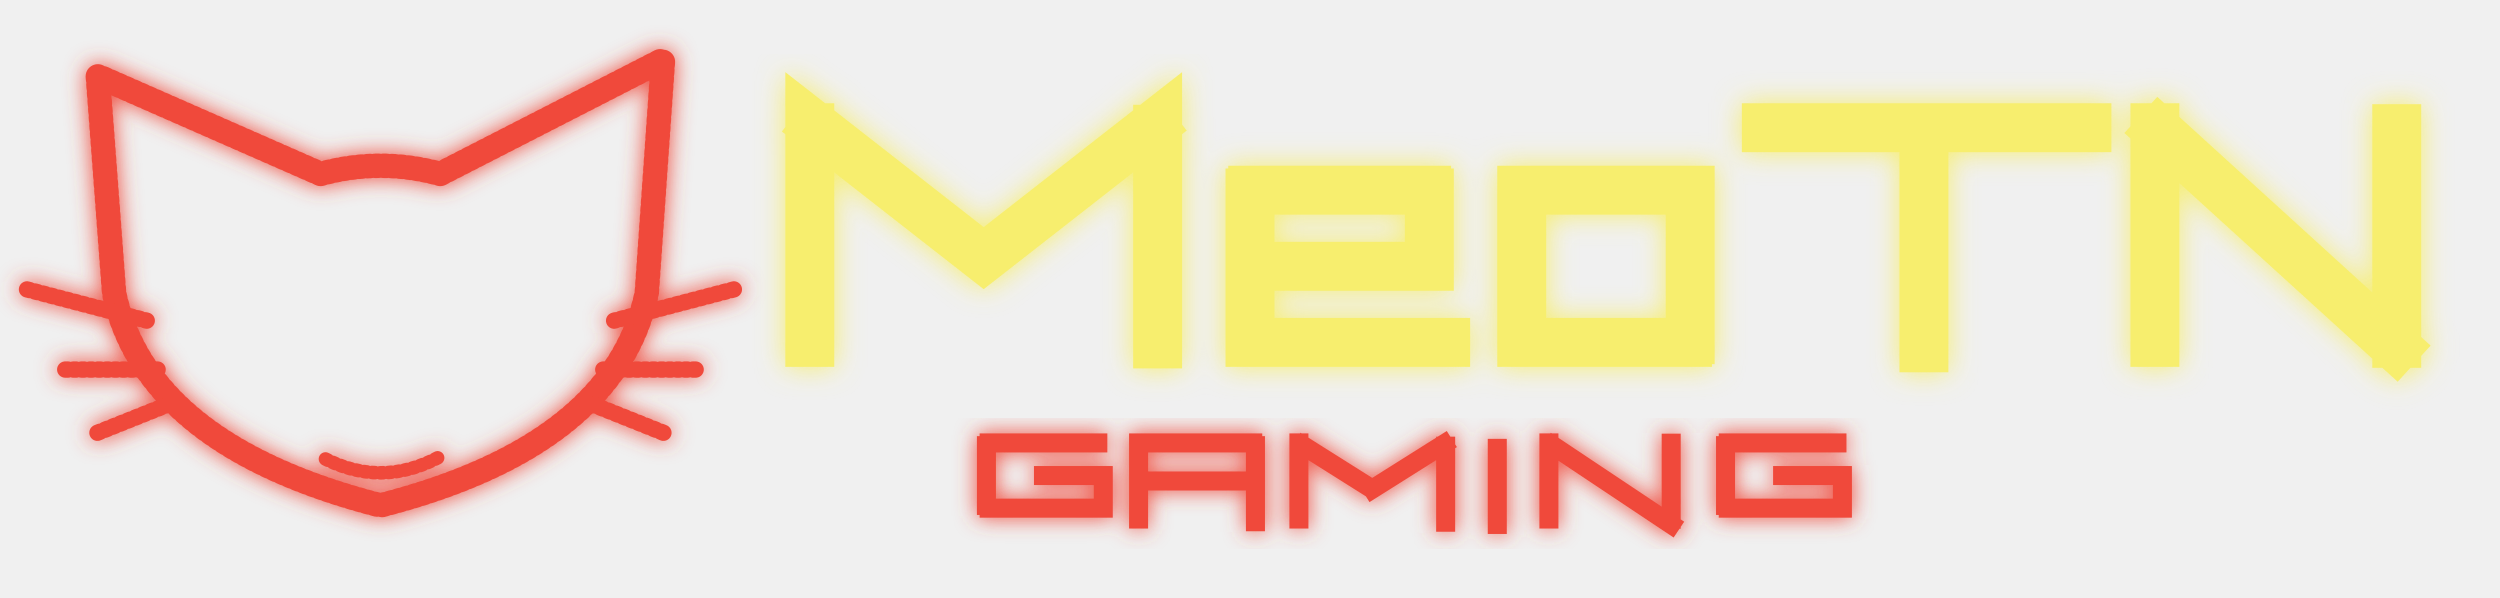
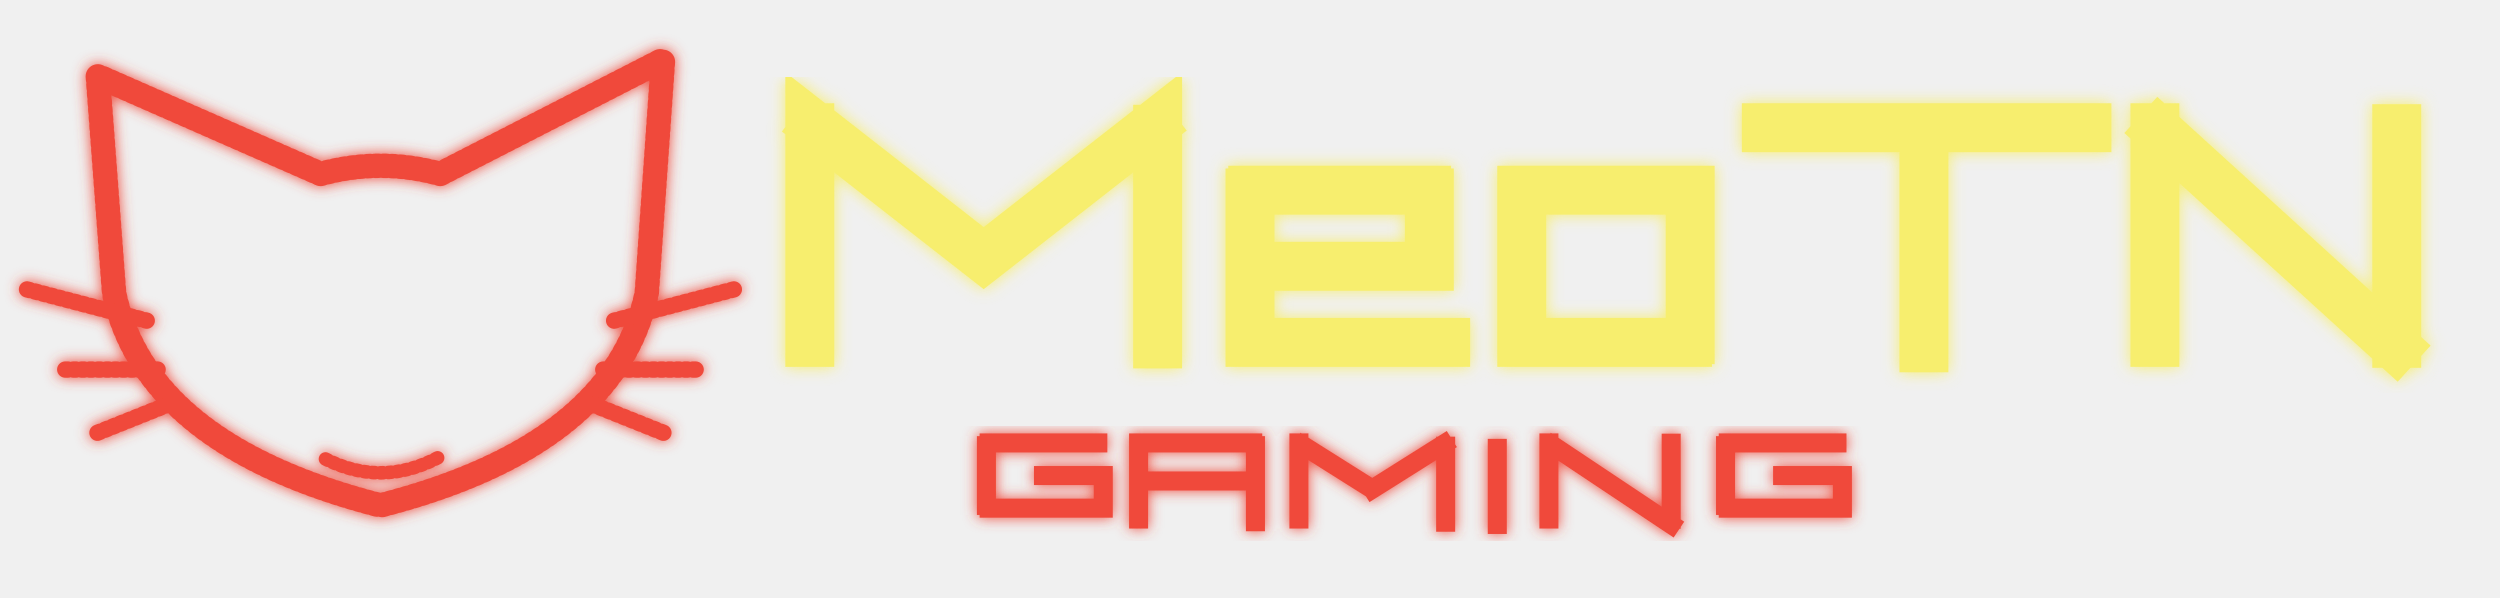
<svg xmlns="http://www.w3.org/2000/svg" viewBox="0 0 920 220" width="920" height="220">
  <defs>
-     <filter id="glowR" x="-30%" y="-30%" width="160%" height="160%">
-       <feGaussianBlur stdDeviation="4" result="b" />
+     <filter id="glowR" x="-20%" y="-20%" width="140%" height="140%">
+       <feGaussianBlur stdDeviation="2.5" result="b" />
      <feMerge>
        <feMergeNode in="b" />
        <feMergeNode in="SourceGraphic" />
      </feMerge>
    </filter>
-     <filter id="glowY" x="-30%" y="-30%" width="160%" height="160%">
-       <feGaussianBlur stdDeviation="5" result="b" />
+     <filter id="glowY" x="-20%" y="-20%" width="140%" height="140%">
+       <feGaussianBlur stdDeviation="3" result="b" />
      <feMerge>
        <feMergeNode in="b" />
        <feMergeNode in="SourceGraphic" />
      </feMerge>
    </filter>
    <linearGradient id="lineL" x1="0" x2="1">
      <stop offset="0" stop-color="#f04a3a" stop-opacity="0" />
      <stop offset="1" stop-color="#f04a3a" />
    </linearGradient>
    <linearGradient id="lineR" x1="0" x2="1">
      <stop offset="0" stop-color="#f04a3a" />
      <stop offset="1" stop-color="#f04a3a" stop-opacity="0" />
    </linearGradient>
  </defs>
  <style>
    .dr { stroke-dasharray: 1 2; stroke-dashoffset: 1; }
    .red { fill: none; stroke: #f04a3a; stroke-linecap: round; stroke-linejoin: round; }
    .yel { fill: none; stroke: #f7ee6e; stroke-linecap: square; stroke-linejoin: miter; stroke-width: 18; }
    .gam { fill: none; stroke: #f04a3a; stroke-linecap: square; stroke-linejoin: miter; stroke-width: 7; }
    .eye { fill: #f04a3a; opacity: 0; animation: keye 12.0s infinite; }
-     .cat { animation: kcat 12.0s infinite; }
    .word { filter: url(#glowY); }
-     .glowtext { animation: breathe 3s ease-in-out infinite; }
-     @keyframes breathe { 0%,100% { opacity: .92; } 50% { opacity: 1; } }
    .ln { transform-box: fill-box; opacity: 0; transform: scaleX(0); animation: kln 12.0s infinite; }
    .ln.l { transform-origin: right center; }
    .ln.r { transform-origin: left center; }
-     .shine { fill: #fff; opacity: 0; mix-blend-mode: overlay; animation: kshine 12.0s infinite; }
+     .shine { fill: #fff; opacity: 0; animation: kshine 12.0s infinite; }
    @keyframes keye{0%,10.833%{opacity:0}13.833%{opacity:1}15.000%{opacity:.3}18.333%{opacity:1}45.833%{opacity:1}46.667%{opacity:.35}47.500%{opacity:1}75.000%{opacity:1}82.500%{opacity:0}100%{opacity:0}}
    @keyframes kln{0%,26.667%{transform:scaleX(0);opacity:0}34.167%{transform:scaleX(1);opacity:1}59.167%{transform:scaleX(1);opacity:1}66.667%{transform:scaleX(0);opacity:0}100%{transform:scaleX(0);opacity:0}}
-     @keyframes kcat{0%,18.333%{filter:none}21.667%{filter:drop-shadow(0 0 10px #f04a3a)}25.000%{filter:none}100%{filter:none}}
-     @keyframes kshine{0%,30.000%{transform:translateX(-120px) skewX(-20deg);opacity:0}33.000%{opacity:.55}40.000%{transform:translateX(780px) skewX(-20deg);opacity:0}100%{transform:translateX(780px) skewX(-20deg);opacity:0}}
+     @keyframes kshine{0%,30.000%{transform:translateX(-120px) skewX(-20deg);opacity:0}33.000%{opacity:.22}40.000%{transform:translateX(780px) skewX(-20deg);opacity:0}100%{transform:translateX(780px) skewX(-20deg);opacity:0}}
    @keyframes k1{0%{stroke-dashoffset:1;animation-timing-function:linear}0.833%{stroke-dashoffset:1;animation-timing-function:cubic-bezier(.6,.05,.3,1)}12.500%{stroke-dashoffset:0;animation-timing-function:linear}80.833%{stroke-dashoffset:0;animation-timing-function:cubic-bezier(.6,.05,.3,1)}92.500%{stroke-dashoffset:1}100%{stroke-dashoffset:1}}
    @keyframes k2{0%{stroke-dashoffset:1;animation-timing-function:linear}7.500%{stroke-dashoffset:1;animation-timing-function:cubic-bezier(.6,.05,.3,1)}13.333%{stroke-dashoffset:0;animation-timing-function:linear}80.000%{stroke-dashoffset:0;animation-timing-function:cubic-bezier(.6,.05,.3,1)}85.833%{stroke-dashoffset:1}100%{stroke-dashoffset:1}}
    @keyframes k3{0%{stroke-dashoffset:1;animation-timing-function:linear}8.333%{stroke-dashoffset:1;animation-timing-function:cubic-bezier(.6,.05,.3,1)}14.167%{stroke-dashoffset:0;animation-timing-function:linear}79.167%{stroke-dashoffset:0;animation-timing-function:cubic-bezier(.6,.05,.3,1)}85.000%{stroke-dashoffset:1}100%{stroke-dashoffset:1}}
    @keyframes k4{0%{stroke-dashoffset:1;animation-timing-function:linear}9.167%{stroke-dashoffset:1;animation-timing-function:cubic-bezier(.6,.05,.3,1)}14.167%{stroke-dashoffset:0;animation-timing-function:linear}79.167%{stroke-dashoffset:0;animation-timing-function:cubic-bezier(.6,.05,.3,1)}84.167%{stroke-dashoffset:1}100%{stroke-dashoffset:1}}
    @keyframes k5{0%{stroke-dashoffset:1;animation-timing-function:linear}8.333%{stroke-dashoffset:1;animation-timing-function:cubic-bezier(.6,.05,.3,1)}14.167%{stroke-dashoffset:0;animation-timing-function:linear}79.167%{stroke-dashoffset:0;animation-timing-function:cubic-bezier(.6,.05,.3,1)}85.000%{stroke-dashoffset:1}100%{stroke-dashoffset:1}}
    @keyframes k6{0%{stroke-dashoffset:1;animation-timing-function:linear}11.250%{stroke-dashoffset:1;animation-timing-function:cubic-bezier(.6,.05,.3,1)}16.250%{stroke-dashoffset:0;animation-timing-function:linear}77.083%{stroke-dashoffset:0;animation-timing-function:cubic-bezier(.6,.05,.3,1)}82.083%{stroke-dashoffset:1}100%{stroke-dashoffset:1}}
    @keyframes k7{0%{stroke-dashoffset:1;animation-timing-function:linear}13.750%{stroke-dashoffset:1;animation-timing-function:cubic-bezier(.6,.05,.3,1)}18.750%{stroke-dashoffset:0;animation-timing-function:linear}74.583%{stroke-dashoffset:0;animation-timing-function:cubic-bezier(.6,.05,.3,1)}79.583%{stroke-dashoffset:1}100%{stroke-dashoffset:1}}
    @keyframes k8{0%{stroke-dashoffset:1;animation-timing-function:linear}16.250%{stroke-dashoffset:1;animation-timing-function:cubic-bezier(.6,.05,.3,1)}21.250%{stroke-dashoffset:0;animation-timing-function:linear}72.083%{stroke-dashoffset:0;animation-timing-function:cubic-bezier(.6,.05,.3,1)}77.083%{stroke-dashoffset:1}100%{stroke-dashoffset:1}}
    @keyframes k9{0%{stroke-dashoffset:1;animation-timing-function:linear}18.750%{stroke-dashoffset:1;animation-timing-function:cubic-bezier(.6,.05,.3,1)}24.583%{stroke-dashoffset:0;animation-timing-function:linear}68.750%{stroke-dashoffset:0;animation-timing-function:cubic-bezier(.6,.05,.3,1)}74.583%{stroke-dashoffset:1}100%{stroke-dashoffset:1}}
    @keyframes k10{0%{stroke-dashoffset:1;animation-timing-function:linear}22.500%{stroke-dashoffset:1;animation-timing-function:cubic-bezier(.6,.05,.3,1)}25.417%{stroke-dashoffset:0;animation-timing-function:linear}67.917%{stroke-dashoffset:0;animation-timing-function:cubic-bezier(.6,.05,.3,1)}70.833%{stroke-dashoffset:1}100%{stroke-dashoffset:1}}
    @keyframes k11{0%{stroke-dashoffset:1;animation-timing-function:linear}23.333%{stroke-dashoffset:1;animation-timing-function:cubic-bezier(.6,.05,.3,1)}26.250%{stroke-dashoffset:0;animation-timing-function:linear}67.083%{stroke-dashoffset:0;animation-timing-function:cubic-bezier(.6,.05,.3,1)}70.000%{stroke-dashoffset:1}100%{stroke-dashoffset:1}}
    @keyframes k12{0%{stroke-dashoffset:1;animation-timing-function:linear}24.167%{stroke-dashoffset:1;animation-timing-function:cubic-bezier(.6,.05,.3,1)}27.083%{stroke-dashoffset:0;animation-timing-function:linear}66.250%{stroke-dashoffset:0;animation-timing-function:cubic-bezier(.6,.05,.3,1)}69.167%{stroke-dashoffset:1}100%{stroke-dashoffset:1}}
    @keyframes k13{0%{stroke-dashoffset:1;animation-timing-function:linear}25.000%{stroke-dashoffset:1;animation-timing-function:cubic-bezier(.6,.05,.3,1)}27.500%{stroke-dashoffset:0;animation-timing-function:linear}65.833%{stroke-dashoffset:0;animation-timing-function:cubic-bezier(.6,.05,.3,1)}68.333%{stroke-dashoffset:1}100%{stroke-dashoffset:1}}
    @keyframes k14{0%{stroke-dashoffset:1;animation-timing-function:linear}25.833%{stroke-dashoffset:1;animation-timing-function:cubic-bezier(.6,.05,.3,1)}28.750%{stroke-dashoffset:0;animation-timing-function:linear}64.583%{stroke-dashoffset:0;animation-timing-function:cubic-bezier(.6,.05,.3,1)}67.500%{stroke-dashoffset:1}100%{stroke-dashoffset:1}}
    @keyframes k15{0%{stroke-dashoffset:1;animation-timing-function:linear}26.667%{stroke-dashoffset:1;animation-timing-function:cubic-bezier(.6,.05,.3,1)}29.583%{stroke-dashoffset:0;animation-timing-function:linear}63.750%{stroke-dashoffset:0;animation-timing-function:cubic-bezier(.6,.05,.3,1)}66.667%{stroke-dashoffset:1}100%{stroke-dashoffset:1}}
    @media (prefers-reduced-motion: reduce) { * { animation: none !important; } .dr { stroke-dashoffset: 0; } .eye,.ln { opacity: 1; transform: none; } }
  </style>
  <g class="cat" filter="url(#glowR)">
    <path class="red dr" pathLength="1" stroke-width="9" style="animation:k1 12.0s infinite" d="M36 28 L118 64 Q140 58 162 64 L244 22 L238 108 Q226 164 140 186 Q54 164 42 108 Z" />
    <path class="red dr" pathLength="1" stroke-width="6" style="animation:k2 12.0s infinite" d="M8 106 L54 118 M22 136 L58 136 M34 160 L64 148" />
    <path class="red dr" pathLength="1" stroke-width="6" style="animation:k3 12.0s infinite" d="M272 106 L226 118 M258 136 L222 136 M246 160 L216 148" />
    <path class="red dr" pathLength="1" stroke-width="5" style="animation:k4 12.0s infinite" d="M118 168 Q140 180 162 168" />
    <polygon class="eye" points="56,94 116,118 96,132 70,114" />
    <polygon class="eye" points="224,94 164,118 184,132 210,114" />
  </g>
  <g class="word glowtext">
    <path class="yel dr" pathLength="1" style="animation:k5 12.0s infinite" d="M298 128 V45 L362 95 L426 45 V128" />
    <path class="yel dr" pathLength="1" style="animation:k6 12.0s infinite" d="M460 98 H526 V70 H460 V126 H532" />
    <path class="yel dr" pathLength="1" style="animation:k7 12.0s infinite" d="M560 70 H622 V126 H560 Z" />
    <path class="yel dr" pathLength="1" style="animation:k8 12.0s infinite" d="M648 47 H768 M708 47 V128" />
    <path class="yel dr" pathLength="1" style="animation:k9 12.0s infinite" d="M793 128 V47 L882 128 V47" />
  </g>
  <g filter="url(#glowR)">
    <path class="gam dr" pathLength="1" style="animation:k10 12.0s infinite" d="M406 163 H363 V187 H406 V175 H384" />
    <path class="gam dr" pathLength="1" style="animation:k11 12.0s infinite" d="M419 193 V163 H462 V193 M419 177 H462" />
    <path class="gam dr" pathLength="1" style="animation:k12 12.0s infinite" d="M478 193 V163 L505 180 L532 163 V193" />
    <path class="gam dr" pathLength="1" style="animation:k13 12.0s infinite" d="M551 163 V193" />
    <path class="gam dr" pathLength="1" style="animation:k14 12.0s infinite" d="M570 193 V163 L615 193 V163" />
    <path class="gam dr" pathLength="1" style="animation:k15 12.0s infinite" d="M678 163 H635 V187 H678 V175 H656" />
    <rect class="ln l" x="215" y="173" width="125" height="4" rx="2" fill="url(#lineL)" />
    <rect class="ln r" x="705" y="173" width="160" height="4" rx="2" fill="url(#lineR)" />
  </g>
  <rect class="shine" x="0" y="20" width="60" height="180" />
</svg>
